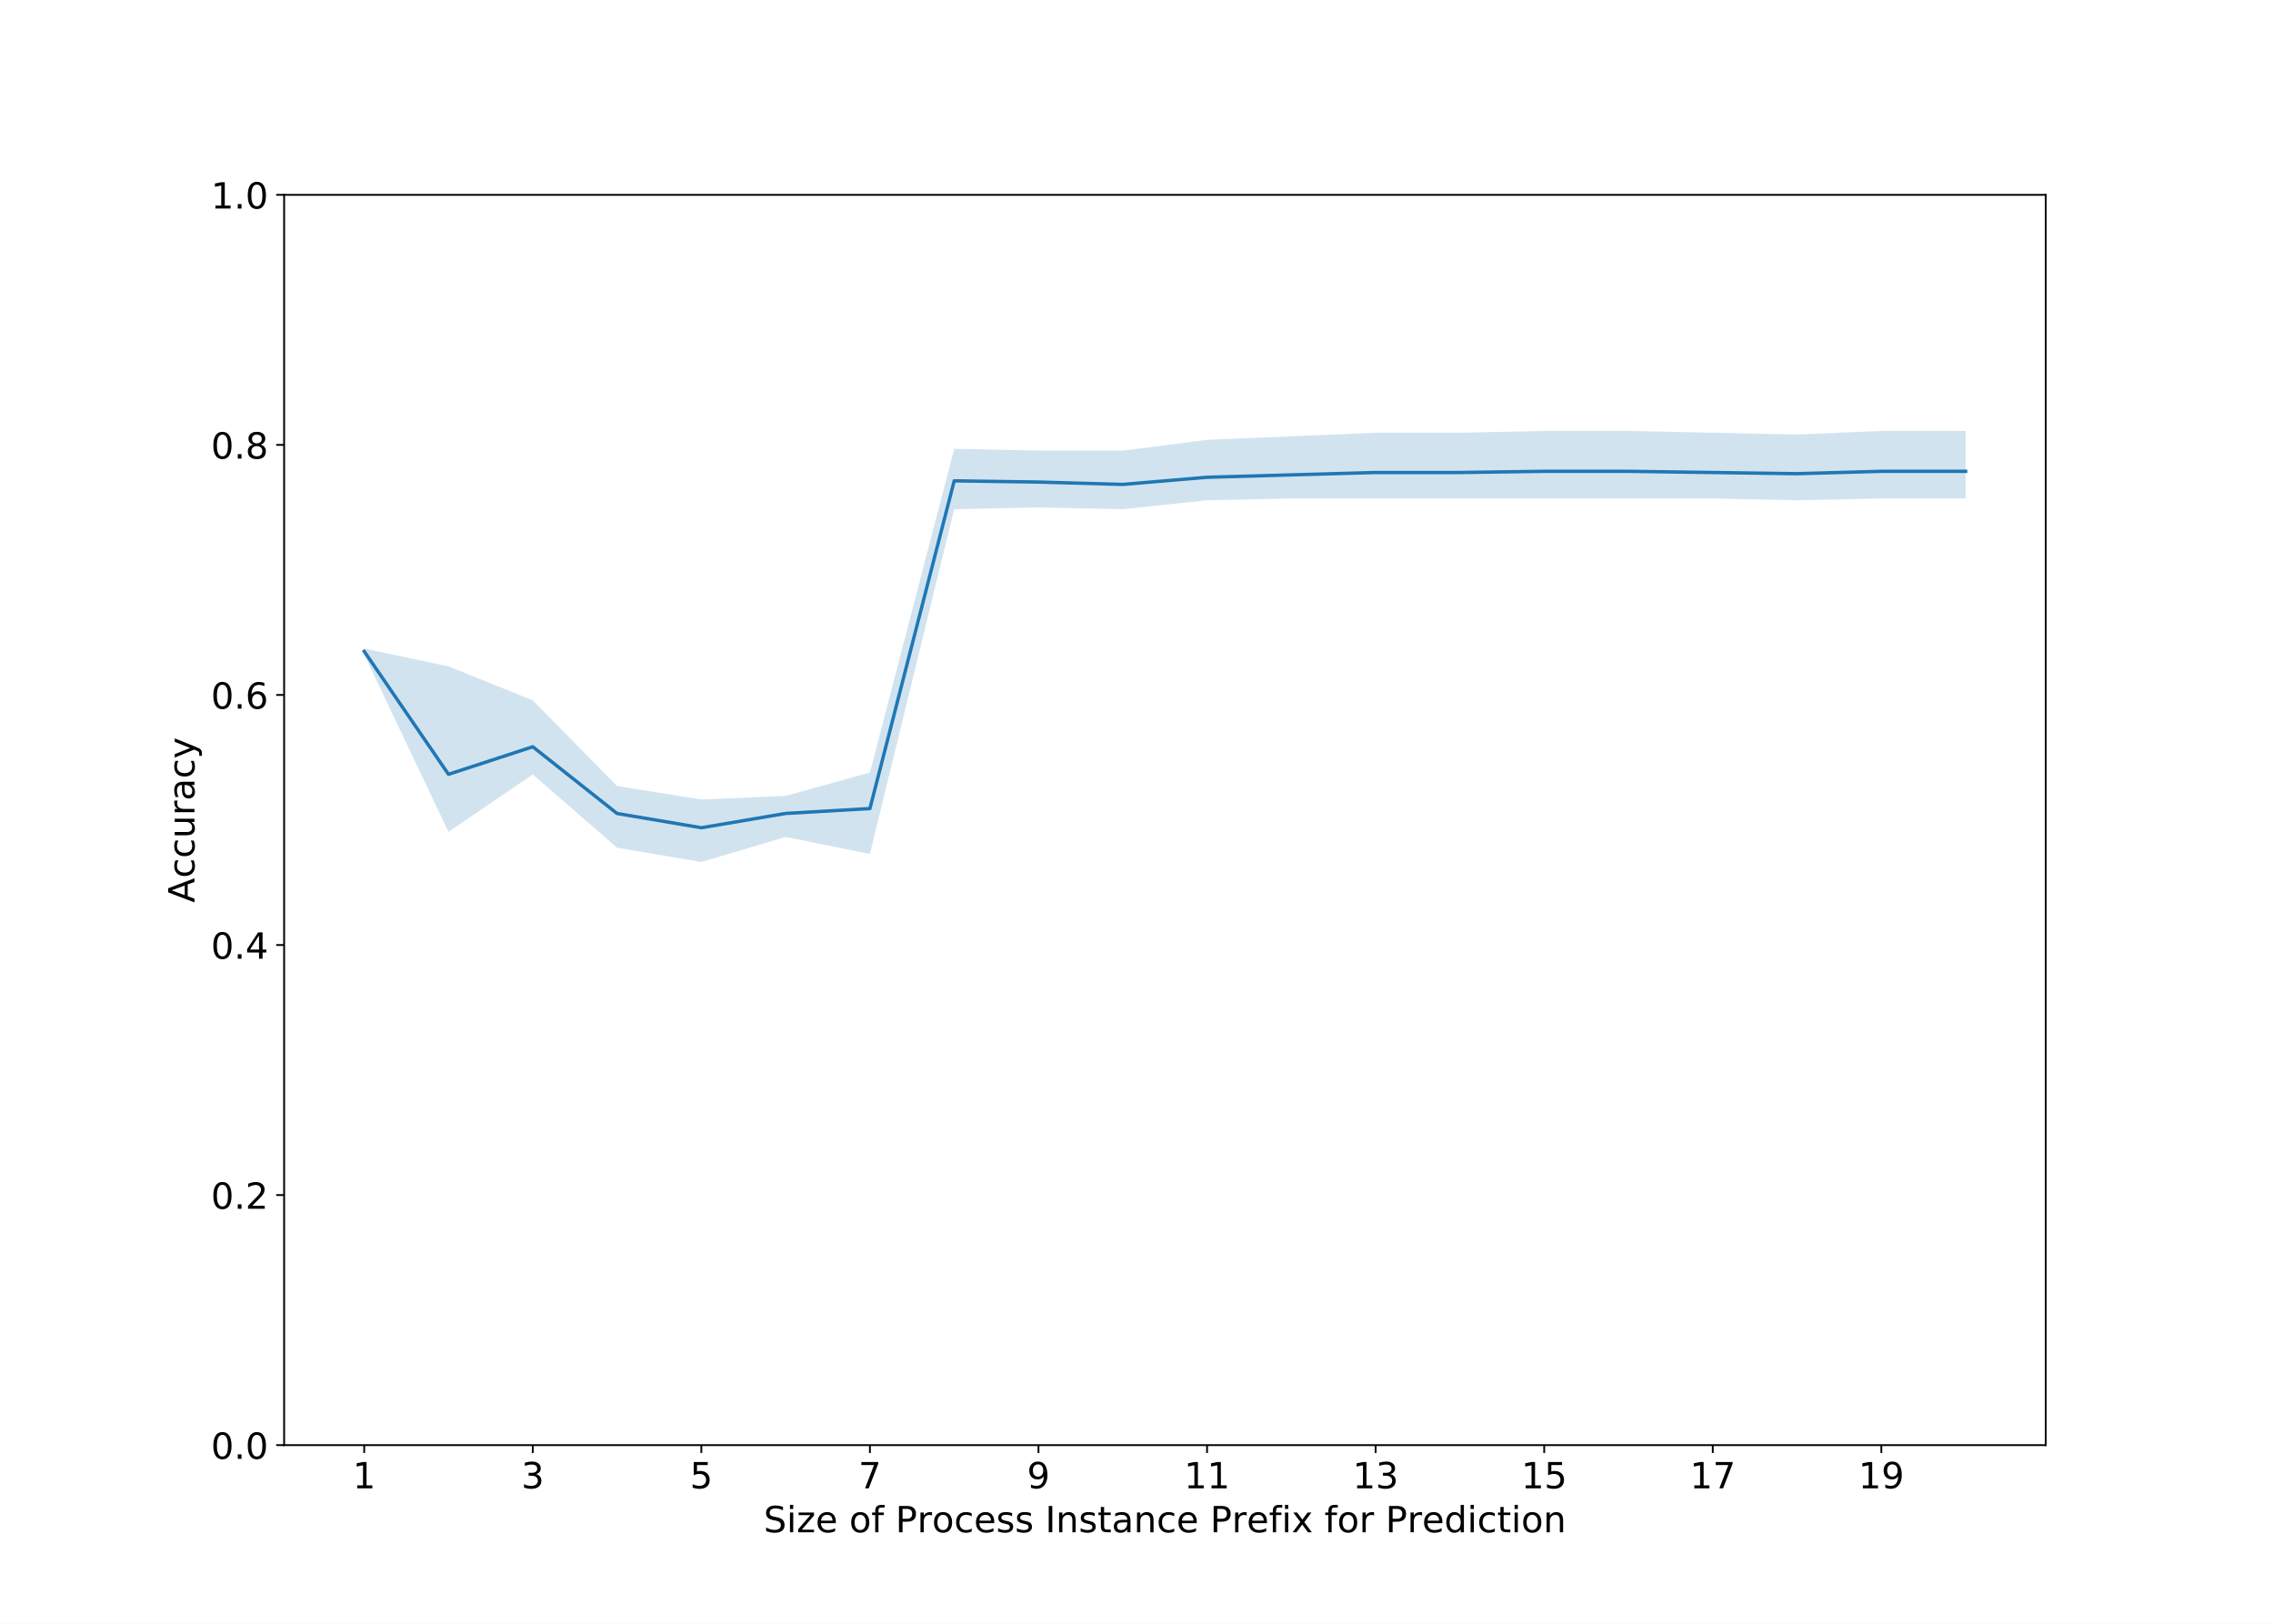
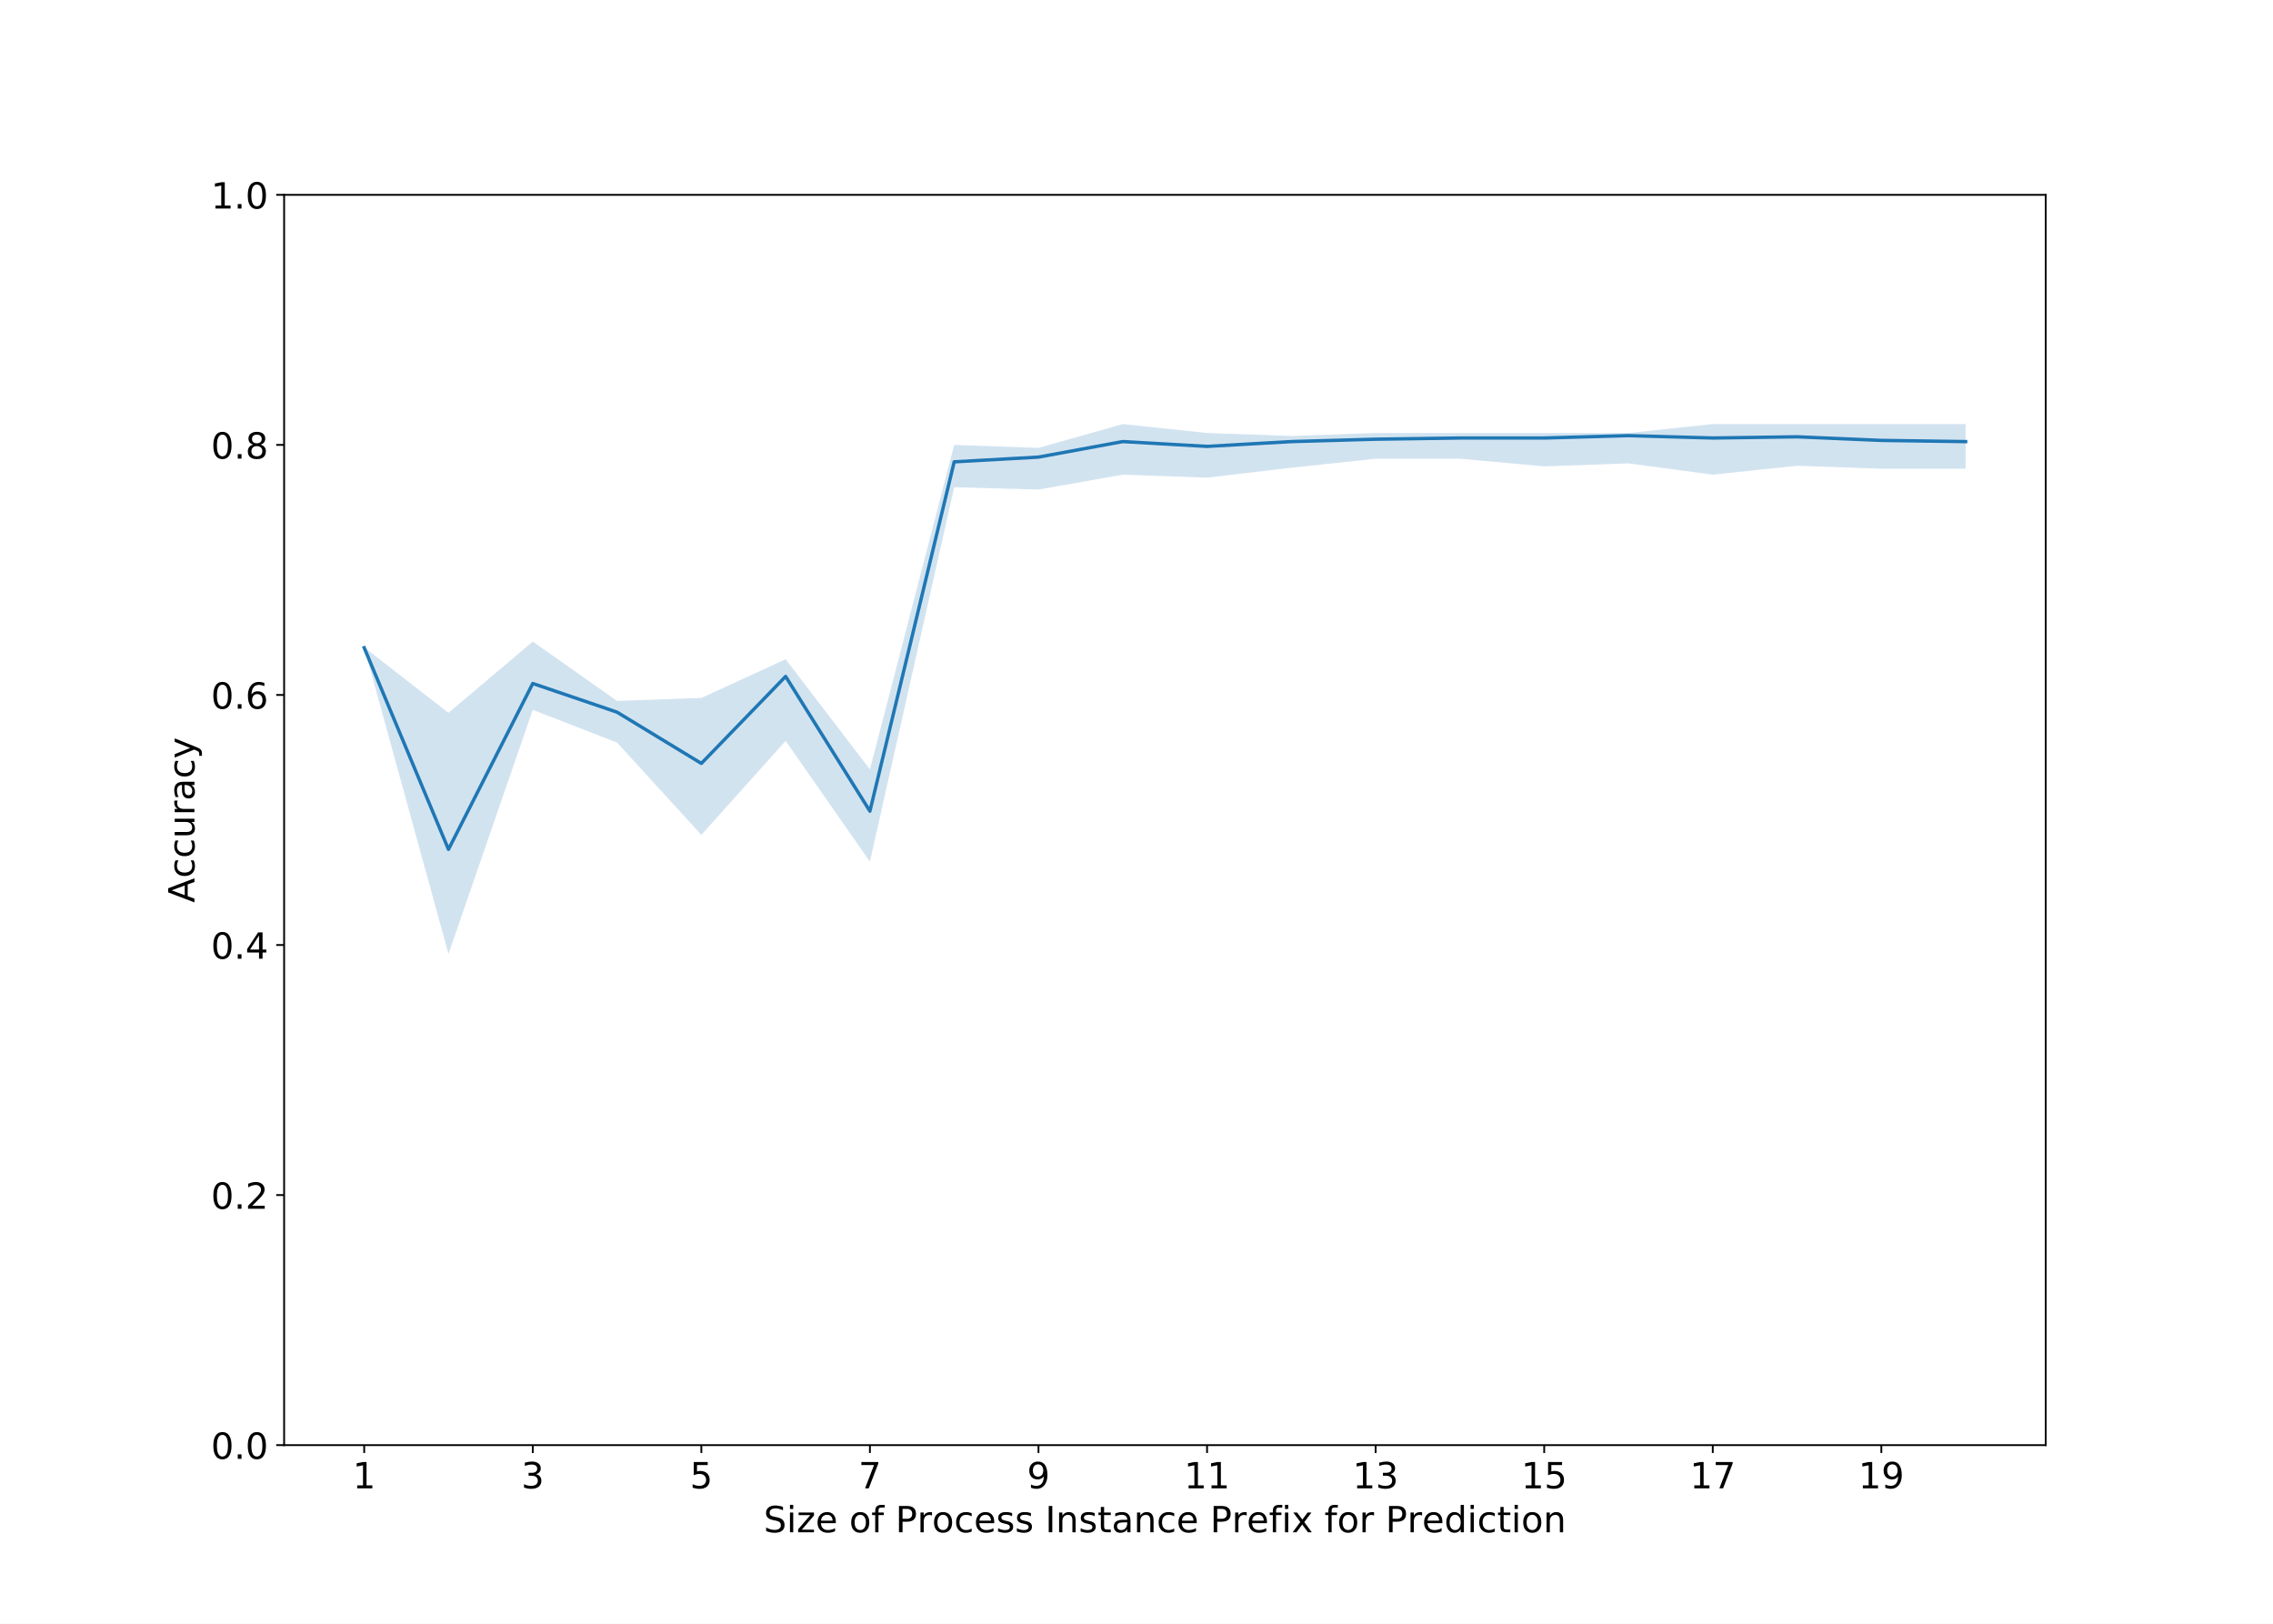
<svg xmlns="http://www.w3.org/2000/svg" xmlns:xlink="http://www.w3.org/1999/xlink" height="720pt" version="1.1" viewBox="0 0 1008 720" width="1008pt">
  <defs>
    <style type="text/css">
*{stroke-linecap:butt;stroke-linejoin:round;}
  </style>
  </defs>
  <g id="figure_1">
    <g id="patch_1">
      <path d="M 0 720  L 1008 720  L 1008 0  L 0 0  z " style="fill:#ffffff;" />
    </g>
    <g id="axes_1">
      <g id="patch_2">
        <path d="M 126 640.8  L 907.2 640.8  L 907.2 86.4  L 126 86.4  z " style="fill:#ffffff;" />
      </g>
      <g id="PolyCollection_1">
-         <path clip-path="url(#p367dd3220f)" d="M 161.509 287.568  L 161.509 290.237  L 198.887 368.856  L 236.265 343.416  L 273.643 375.907  L 311.021 382.224  L 348.399 371.127  L 385.777 378.648  L 423.155 225.792  L 460.533 225  L 497.911 225.792  L 535.289 221.832  L 572.667 221.04  L 610.045 221.04  L 647.423 221.04  L 684.801 221.04  L 722.179 221.04  L 759.557 221.04  L 796.935 221.832  L 834.313 221.04  L 871.691 221.04  L 871.691 191.085  L 871.691 191.085  L 834.313 191.085  L 796.935 192.671  L 759.557 191.879  L 722.179 191.085  L 684.801 191.085  L 647.423 191.879  L 610.045 191.879  L 572.667 193.468  L 535.289 195.054  L 497.911 199.808  L 460.533 199.806  L 423.155 199.009  L 385.777 342.547  L 348.399 352.911  L 311.021 354.504  L 273.643 348.552  L 236.265 310.536  L 198.887 295.488  L 161.509 287.568  z " style="fill:#1f77b4;fill-opacity:0.2;" />
+         <path clip-path="url(#pef101d0ccd)" d="M 161.509 287.04  L 161.509 287.04  L 198.887 423  L 236.265 314.76  L 273.643 329.28  L 311.021 370.2  L 348.399 328.531  L 385.777 382.08  L 423.155 216.052  L 460.533 217.08  L 497.911 210.48  L 535.289 211.8  L 572.667 207.396  L 610.045 203.398  L 647.423 203.398  L 684.801 206.799  L 722.179 205.467  L 759.557 210.48  L 796.935 206.52  L 834.313 207.84  L 871.691 207.84  L 871.691 188.04  L 871.691 188.04  L 834.313 188.04  L 796.935 188.04  L 759.557 188.04  L 722.179 192  L 684.801 192  L 647.423 192  L 610.045 192  L 572.667 193.32  L 535.289 192  L 497.911 188.04  L 460.533 198.6  L 423.155 197.28  L 385.777 341.16  L 348.399 292.32  L 311.021 309.48  L 273.643 310.8  L 236.265 284.489  L 198.887 316.08  L 161.509 287.04  z " style="fill:#1f77b4;fill-opacity:0.2;" />
      </g>
      <g id="matplotlib.axis_1">
        <g id="xtick_1">
          <g id="line2d_1">
            <defs>
-               <path d="M 0 0  L 0 3.5  " id="m2ee536ac62" style="stroke:#000000;stroke-width:0.8;" />
-             </defs>
-             <g>
-               <use style="stroke:#000000;stroke-width:0.8;" x="161.509" xlink:href="#m2ee536ac62" y="640.8" />
+               <path d="M 0 0  L 0 3.5  " id="meb33635a55" style="stroke:#000000;stroke-width:0.8;" />
+             </defs>
+             <g>
+               <use style="stroke:#000000;stroke-width:0.8;" x="161.509" xlink:href="#meb33635a55" y="640.8" />
            </g>
          </g>
          <g id="text_1">
            <defs>
              <path d="M 12.406 8.297  L 28.516 8.297  L 28.516 63.922  L 10.984 60.406  L 10.984 69.391  L 28.422 72.906  L 38.281 72.906  L 38.281 8.297  L 54.391 8.297  L 54.391 0  L 12.406 0  z " id="DejaVuSans-49" />
            </defs>
            <g transform="translate(156.4191 659.9575)scale(0.16 -0.16)">
              <use xlink:href="#DejaVuSans-49" />
            </g>
          </g>
        </g>
        <g id="xtick_2">
          <g id="line2d_2">
            <g>
-               <use style="stroke:#000000;stroke-width:0.8;" x="236.265" xlink:href="#m2ee536ac62" y="640.8" />
+               <use style="stroke:#000000;stroke-width:0.8;" x="236.265" xlink:href="#meb33635a55" y="640.8" />
            </g>
          </g>
          <g id="text_2">
            <defs>
              <path d="M 40.578 39.312  Q 47.656 37.797 51.625 33  Q 55.609 28.219 55.609 21.188  Q 55.609 10.406 48.188 4.484  Q 40.766 -1.422 27.094 -1.422  Q 22.516 -1.422 17.656 -0.516  Q 12.797 0.391 7.625 2.203  L 7.625 11.719  Q 11.719 9.328 16.594 8.109  Q 21.484 6.891 26.812 6.891  Q 36.078 6.891 40.938 10.547  Q 45.797 14.203 45.797 21.188  Q 45.797 27.641 41.281 31.266  Q 36.766 34.906 28.719 34.906  L 20.219 34.906  L 20.219 43.016  L 29.109 43.016  Q 36.375 43.016 40.234 45.922  Q 44.094 48.828 44.094 54.297  Q 44.094 59.906 40.109 62.906  Q 36.141 65.922 28.719 65.922  Q 24.656 65.922 20.016 65.031  Q 15.375 64.156 9.812 62.312  L 9.812 71.094  Q 15.438 72.656 20.344 73.438  Q 25.25 74.219 29.594 74.219  Q 40.828 74.219 47.359 69.109  Q 53.906 64.016 53.906 55.328  Q 53.906 49.266 50.438 45.094  Q 46.969 40.922 40.578 39.312  z " id="DejaVuSans-51" />
            </defs>
            <g transform="translate(231.1751 659.9575)scale(0.16 -0.16)">
              <use xlink:href="#DejaVuSans-51" />
            </g>
          </g>
        </g>
        <g id="xtick_3">
          <g id="line2d_3">
            <g>
-               <use style="stroke:#000000;stroke-width:0.8;" x="311.021" xlink:href="#m2ee536ac62" y="640.8" />
+               <use style="stroke:#000000;stroke-width:0.8;" x="311.021" xlink:href="#meb33635a55" y="640.8" />
            </g>
          </g>
          <g id="text_3">
            <defs>
              <path d="M 10.797 72.906  L 49.516 72.906  L 49.516 64.594  L 19.828 64.594  L 19.828 46.734  Q 21.969 47.469 24.109 47.828  Q 26.266 48.188 28.422 48.188  Q 40.625 48.188 47.75 41.5  Q 54.891 34.812 54.891 23.391  Q 54.891 11.625 47.562 5.094  Q 40.234 -1.422 26.906 -1.422  Q 22.312 -1.422 17.547 -0.641  Q 12.797 0.141 7.719 1.703  L 7.719 11.625  Q 12.109 9.234 16.797 8.062  Q 21.484 6.891 26.703 6.891  Q 35.156 6.891 40.078 11.328  Q 45.016 15.766 45.016 23.391  Q 45.016 31 40.078 35.438  Q 35.156 39.891 26.703 39.891  Q 22.75 39.891 18.812 39.016  Q 14.891 38.141 10.797 36.281  z " id="DejaVuSans-53" />
            </defs>
            <g transform="translate(305.9311 659.9575)scale(0.16 -0.16)">
              <use xlink:href="#DejaVuSans-53" />
            </g>
          </g>
        </g>
        <g id="xtick_4">
          <g id="line2d_4">
            <g>
-               <use style="stroke:#000000;stroke-width:0.8;" x="385.777" xlink:href="#m2ee536ac62" y="640.8" />
+               <use style="stroke:#000000;stroke-width:0.8;" x="385.777" xlink:href="#meb33635a55" y="640.8" />
            </g>
          </g>
          <g id="text_4">
            <defs>
              <path d="M 8.203 72.906  L 55.078 72.906  L 55.078 68.703  L 28.609 0  L 18.312 0  L 43.219 64.594  L 8.203 64.594  z " id="DejaVuSans-55" />
            </defs>
            <g transform="translate(380.687 659.9575)scale(0.16 -0.16)">
              <use xlink:href="#DejaVuSans-55" />
            </g>
          </g>
        </g>
        <g id="xtick_5">
          <g id="line2d_5">
            <g>
-               <use style="stroke:#000000;stroke-width:0.8;" x="460.533" xlink:href="#m2ee536ac62" y="640.8" />
+               <use style="stroke:#000000;stroke-width:0.8;" x="460.533" xlink:href="#meb33635a55" y="640.8" />
            </g>
          </g>
          <g id="text_5">
            <defs>
              <path d="M 10.984 1.516  L 10.984 10.5  Q 14.703 8.734 18.5 7.812  Q 22.312 6.891 25.984 6.891  Q 35.75 6.891 40.891 13.453  Q 46.047 20.016 46.781 33.406  Q 43.953 29.203 39.594 26.953  Q 35.25 24.703 29.984 24.703  Q 19.047 24.703 12.672 31.312  Q 6.297 37.938 6.297 49.422  Q 6.297 60.641 12.938 67.422  Q 19.578 74.219 30.609 74.219  Q 43.266 74.219 49.922 64.516  Q 56.594 54.828 56.594 36.375  Q 56.594 19.141 48.406 8.859  Q 40.234 -1.422 26.422 -1.422  Q 22.703 -1.422 18.891 -0.688  Q 15.094 0.047 10.984 1.516  z M 30.609 32.422  Q 37.25 32.422 41.125 36.953  Q 45.016 41.5 45.016 49.422  Q 45.016 57.281 41.125 61.844  Q 37.25 66.406 30.609 66.406  Q 23.969 66.406 20.094 61.844  Q 16.219 57.281 16.219 49.422  Q 16.219 41.5 20.094 36.953  Q 23.969 32.422 30.609 32.422  z " id="DejaVuSans-57" />
            </defs>
            <g transform="translate(455.443 659.9575)scale(0.16 -0.16)">
              <use xlink:href="#DejaVuSans-57" />
            </g>
          </g>
        </g>
        <g id="xtick_6">
          <g id="line2d_6">
            <g>
-               <use style="stroke:#000000;stroke-width:0.8;" x="535.289" xlink:href="#m2ee536ac62" y="640.8" />
+               <use style="stroke:#000000;stroke-width:0.8;" x="535.289" xlink:href="#meb33635a55" y="640.8" />
            </g>
          </g>
          <g id="text_6">
            <g transform="translate(525.109 659.9575)scale(0.16 -0.16)">
              <use xlink:href="#DejaVuSans-49" />
              <use x="63.623" xlink:href="#DejaVuSans-49" />
            </g>
          </g>
        </g>
        <g id="xtick_7">
          <g id="line2d_7">
            <g>
-               <use style="stroke:#000000;stroke-width:0.8;" x="610.045" xlink:href="#m2ee536ac62" y="640.8" />
+               <use style="stroke:#000000;stroke-width:0.8;" x="610.045" xlink:href="#meb33635a55" y="640.8" />
            </g>
          </g>
          <g id="text_7">
            <g transform="translate(599.865 659.9575)scale(0.16 -0.16)">
              <use xlink:href="#DejaVuSans-49" />
              <use x="63.623" xlink:href="#DejaVuSans-51" />
            </g>
          </g>
        </g>
        <g id="xtick_8">
          <g id="line2d_8">
            <g>
-               <use style="stroke:#000000;stroke-width:0.8;" x="684.801" xlink:href="#m2ee536ac62" y="640.8" />
+               <use style="stroke:#000000;stroke-width:0.8;" x="684.801" xlink:href="#meb33635a55" y="640.8" />
            </g>
          </g>
          <g id="text_8">
            <g transform="translate(674.621 659.9575)scale(0.16 -0.16)">
              <use xlink:href="#DejaVuSans-49" />
              <use x="63.623" xlink:href="#DejaVuSans-53" />
            </g>
          </g>
        </g>
        <g id="xtick_9">
          <g id="line2d_9">
            <g>
-               <use style="stroke:#000000;stroke-width:0.8;" x="759.557" xlink:href="#m2ee536ac62" y="640.8" />
+               <use style="stroke:#000000;stroke-width:0.8;" x="759.557" xlink:href="#meb33635a55" y="640.8" />
            </g>
          </g>
          <g id="text_9">
            <g transform="translate(749.3769 659.9575)scale(0.16 -0.16)">
              <use xlink:href="#DejaVuSans-49" />
              <use x="63.623" xlink:href="#DejaVuSans-55" />
            </g>
          </g>
        </g>
        <g id="xtick_10">
          <g id="line2d_10">
            <g>
-               <use style="stroke:#000000;stroke-width:0.8;" x="834.313" xlink:href="#m2ee536ac62" y="640.8" />
+               <use style="stroke:#000000;stroke-width:0.8;" x="834.313" xlink:href="#meb33635a55" y="640.8" />
            </g>
          </g>
          <g id="text_10">
            <g transform="translate(824.1329 659.9575)scale(0.16 -0.16)">
              <use xlink:href="#DejaVuSans-49" />
              <use x="63.623" xlink:href="#DejaVuSans-57" />
            </g>
          </g>
        </g>
        <g id="text_11">
          <defs>
            <path d="M 53.516 70.516  L 53.516 60.891  Q 47.906 63.578 42.922 64.891  Q 37.938 66.219 33.297 66.219  Q 25.25 66.219 20.875 63.094  Q 16.5 59.969 16.5 54.203  Q 16.5 49.359 19.406 46.891  Q 22.312 44.438 30.422 42.922  L 36.375 41.703  Q 47.406 39.594 52.656 34.297  Q 57.906 29 57.906 20.125  Q 57.906 9.516 50.797 4.047  Q 43.703 -1.422 29.984 -1.422  Q 24.812 -1.422 18.969 -0.25  Q 13.141 0.922 6.891 3.219  L 6.891 13.375  Q 12.891 10.016 18.656 8.297  Q 24.422 6.594 29.984 6.594  Q 38.422 6.594 43.016 9.906  Q 47.609 13.234 47.609 19.391  Q 47.609 24.75 44.312 27.781  Q 41.016 30.812 33.5 32.328  L 27.484 33.5  Q 16.453 35.688 11.516 40.375  Q 6.594 45.062 6.594 53.422  Q 6.594 63.094 13.406 68.656  Q 20.219 74.219 32.172 74.219  Q 37.312 74.219 42.625 73.281  Q 47.953 72.359 53.516 70.516  z " id="DejaVuSans-83" />
            <path d="M 9.422 54.688  L 18.406 54.688  L 18.406 0  L 9.422 0  z M 9.422 75.984  L 18.406 75.984  L 18.406 64.594  L 9.422 64.594  z " id="DejaVuSans-105" />
            <path d="M 5.516 54.688  L 48.188 54.688  L 48.188 46.484  L 14.406 7.172  L 48.188 7.172  L 48.188 0  L 4.297 0  L 4.297 8.203  L 38.094 47.516  L 5.516 47.516  z " id="DejaVuSans-122" />
            <path d="M 56.203 29.594  L 56.203 25.203  L 14.891 25.203  Q 15.484 15.922 20.484 11.062  Q 25.484 6.203 34.422 6.203  Q 39.594 6.203 44.453 7.469  Q 49.312 8.734 54.109 11.281  L 54.109 2.781  Q 49.266 0.734 44.188 -0.344  Q 39.109 -1.422 33.891 -1.422  Q 20.797 -1.422 13.156 6.188  Q 5.516 13.812 5.516 26.812  Q 5.516 40.234 12.766 48.109  Q 20.016 56 32.328 56  Q 43.359 56 49.781 48.891  Q 56.203 41.797 56.203 29.594  z M 47.219 32.234  Q 47.125 39.594 43.094 43.984  Q 39.062 48.391 32.422 48.391  Q 24.906 48.391 20.391 44.141  Q 15.875 39.891 15.188 32.172  z " id="DejaVuSans-101" />
            <path id="DejaVuSans-32" />
            <path d="M 30.609 48.391  Q 23.391 48.391 19.188 42.75  Q 14.984 37.109 14.984 27.297  Q 14.984 17.484 19.156 11.844  Q 23.344 6.203 30.609 6.203  Q 37.797 6.203 41.984 11.859  Q 46.188 17.531 46.188 27.297  Q 46.188 37.016 41.984 42.703  Q 37.797 48.391 30.609 48.391  z M 30.609 56  Q 42.328 56 49.016 48.375  Q 55.719 40.766 55.719 27.297  Q 55.719 13.875 49.016 6.219  Q 42.328 -1.422 30.609 -1.422  Q 18.844 -1.422 12.172 6.219  Q 5.516 13.875 5.516 27.297  Q 5.516 40.766 12.172 48.375  Q 18.844 56 30.609 56  z " id="DejaVuSans-111" />
            <path d="M 37.109 75.984  L 37.109 68.5  L 28.516 68.5  Q 23.688 68.5 21.797 66.547  Q 19.922 64.594 19.922 59.516  L 19.922 54.688  L 34.719 54.688  L 34.719 47.703  L 19.922 47.703  L 19.922 0  L 10.891 0  L 10.891 47.703  L 2.297 47.703  L 2.297 54.688  L 10.891 54.688  L 10.891 58.5  Q 10.891 67.625 15.141 71.797  Q 19.391 75.984 28.609 75.984  z " id="DejaVuSans-102" />
            <path d="M 19.672 64.797  L 19.672 37.406  L 32.078 37.406  Q 38.969 37.406 42.719 40.969  Q 46.484 44.531 46.484 51.125  Q 46.484 57.672 42.719 61.234  Q 38.969 64.797 32.078 64.797  z M 9.812 72.906  L 32.078 72.906  Q 44.344 72.906 50.609 67.359  Q 56.891 61.812 56.891 51.125  Q 56.891 40.328 50.609 34.812  Q 44.344 29.297 32.078 29.297  L 19.672 29.297  L 19.672 0  L 9.812 0  z " id="DejaVuSans-80" />
            <path d="M 41.109 46.297  Q 39.594 47.172 37.812 47.578  Q 36.031 48 33.891 48  Q 26.266 48 22.188 43.047  Q 18.109 38.094 18.109 28.812  L 18.109 0  L 9.078 0  L 9.078 54.688  L 18.109 54.688  L 18.109 46.188  Q 20.953 51.172 25.484 53.578  Q 30.031 56 36.531 56  Q 37.453 56 38.578 55.875  Q 39.703 55.766 41.062 55.516  z " id="DejaVuSans-114" />
            <path d="M 48.781 52.594  L 48.781 44.188  Q 44.969 46.297 41.141 47.344  Q 37.312 48.391 33.406 48.391  Q 24.656 48.391 19.812 42.844  Q 14.984 37.312 14.984 27.297  Q 14.984 17.281 19.812 11.734  Q 24.656 6.203 33.406 6.203  Q 37.312 6.203 41.141 7.25  Q 44.969 8.297 48.781 10.406  L 48.781 2.094  Q 45.016 0.344 40.984 -0.531  Q 36.969 -1.422 32.422 -1.422  Q 20.062 -1.422 12.781 6.344  Q 5.516 14.109 5.516 27.297  Q 5.516 40.672 12.859 48.328  Q 20.219 56 33.016 56  Q 37.156 56 41.109 55.141  Q 45.062 54.297 48.781 52.594  z " id="DejaVuSans-99" />
            <path d="M 44.281 53.078  L 44.281 44.578  Q 40.484 46.531 36.375 47.5  Q 32.281 48.484 27.875 48.484  Q 21.188 48.484 17.844 46.438  Q 14.5 44.391 14.5 40.281  Q 14.5 37.156 16.891 35.375  Q 19.281 33.594 26.516 31.984  L 29.594 31.297  Q 39.156 29.25 43.188 25.516  Q 47.219 21.781 47.219 15.094  Q 47.219 7.469 41.188 3.016  Q 35.156 -1.422 24.609 -1.422  Q 20.219 -1.422 15.453 -0.562  Q 10.688 0.297 5.422 2  L 5.422 11.281  Q 10.406 8.688 15.234 7.391  Q 20.062 6.109 24.812 6.109  Q 31.156 6.109 34.562 8.281  Q 37.984 10.453 37.984 14.406  Q 37.984 18.062 35.516 20.016  Q 33.062 21.969 24.703 23.781  L 21.578 24.516  Q 13.234 26.266 9.516 29.906  Q 5.812 33.547 5.812 39.891  Q 5.812 47.609 11.281 51.797  Q 16.75 56 26.812 56  Q 31.781 56 36.172 55.266  Q 40.578 54.547 44.281 53.078  z " id="DejaVuSans-115" />
            <path d="M 9.812 72.906  L 19.672 72.906  L 19.672 0  L 9.812 0  z " id="DejaVuSans-73" />
            <path d="M 54.891 33.016  L 54.891 0  L 45.906 0  L 45.906 32.719  Q 45.906 40.484 42.875 44.328  Q 39.844 48.188 33.797 48.188  Q 26.516 48.188 22.312 43.547  Q 18.109 38.922 18.109 30.906  L 18.109 0  L 9.078 0  L 9.078 54.688  L 18.109 54.688  L 18.109 46.188  Q 21.344 51.125 25.703 53.562  Q 30.078 56 35.797 56  Q 45.219 56 50.047 50.172  Q 54.891 44.344 54.891 33.016  z " id="DejaVuSans-110" />
            <path d="M 18.312 70.219  L 18.312 54.688  L 36.812 54.688  L 36.812 47.703  L 18.312 47.703  L 18.312 18.016  Q 18.312 11.328 20.141 9.422  Q 21.969 7.516 27.594 7.516  L 36.812 7.516  L 36.812 0  L 27.594 0  Q 17.188 0 13.234 3.875  Q 9.281 7.766 9.281 18.016  L 9.281 47.703  L 2.688 47.703  L 2.688 54.688  L 9.281 54.688  L 9.281 70.219  z " id="DejaVuSans-116" />
            <path d="M 34.281 27.484  Q 23.391 27.484 19.188 25  Q 14.984 22.516 14.984 16.5  Q 14.984 11.719 18.141 8.906  Q 21.297 6.109 26.703 6.109  Q 34.188 6.109 38.703 11.406  Q 43.219 16.703 43.219 25.484  L 43.219 27.484  z M 52.203 31.203  L 52.203 0  L 43.219 0  L 43.219 8.297  Q 40.141 3.328 35.547 0.953  Q 30.953 -1.422 24.312 -1.422  Q 15.922 -1.422 10.953 3.297  Q 6 8.016 6 15.922  Q 6 25.141 12.172 29.828  Q 18.359 34.516 30.609 34.516  L 43.219 34.516  L 43.219 35.406  Q 43.219 41.609 39.141 45  Q 35.062 48.391 27.688 48.391  Q 23 48.391 18.547 47.266  Q 14.109 46.141 10.016 43.891  L 10.016 52.203  Q 14.938 54.109 19.578 55.047  Q 24.219 56 28.609 56  Q 40.484 56 46.344 49.844  Q 52.203 43.703 52.203 31.203  z " id="DejaVuSans-97" />
            <path d="M 54.891 54.688  L 35.109 28.078  L 55.906 0  L 45.312 0  L 29.391 21.484  L 13.484 0  L 2.875 0  L 24.125 28.609  L 4.688 54.688  L 15.281 54.688  L 29.781 35.203  L 44.281 54.688  z " id="DejaVuSans-120" />
            <path d="M 45.406 46.391  L 45.406 75.984  L 54.391 75.984  L 54.391 0  L 45.406 0  L 45.406 8.203  Q 42.578 3.328 38.25 0.953  Q 33.938 -1.422 27.875 -1.422  Q 17.969 -1.422 11.734 6.484  Q 5.516 14.406 5.516 27.297  Q 5.516 40.188 11.734 48.094  Q 17.969 56 27.875 56  Q 33.938 56 38.25 53.625  Q 42.578 51.266 45.406 46.391  z M 14.797 27.297  Q 14.797 17.391 18.875 11.75  Q 22.953 6.109 30.078 6.109  Q 37.203 6.109 41.297 11.75  Q 45.406 17.391 45.406 27.297  Q 45.406 37.203 41.297 42.844  Q 37.203 48.484 30.078 48.484  Q 22.953 48.484 18.875 42.844  Q 14.797 37.203 14.797 27.297  z " id="DejaVuSans-100" />
          </defs>
          <g transform="translate(338.6637 679.4425)scale(0.16 -0.16)">
            <use xlink:href="#DejaVuSans-83" />
            <use x="63.477" xlink:href="#DejaVuSans-105" />
            <use x="91.26" xlink:href="#DejaVuSans-122" />
            <use x="143.75" xlink:href="#DejaVuSans-101" />
            <use x="205.273" xlink:href="#DejaVuSans-32" />
            <use x="237.061" xlink:href="#DejaVuSans-111" />
            <use x="298.242" xlink:href="#DejaVuSans-102" />
            <use x="333.447" xlink:href="#DejaVuSans-32" />
            <use x="365.234" xlink:href="#DejaVuSans-80" />
            <use x="425.521" xlink:href="#DejaVuSans-114" />
            <use x="466.604" xlink:href="#DejaVuSans-111" />
            <use x="527.785" xlink:href="#DejaVuSans-99" />
            <use x="582.766" xlink:href="#DejaVuSans-101" />
            <use x="644.289" xlink:href="#DejaVuSans-115" />
            <use x="696.389" xlink:href="#DejaVuSans-115" />
            <use x="748.488" xlink:href="#DejaVuSans-32" />
            <use x="780.275" xlink:href="#DejaVuSans-73" />
            <use x="809.768" xlink:href="#DejaVuSans-110" />
            <use x="873.146" xlink:href="#DejaVuSans-115" />
            <use x="925.246" xlink:href="#DejaVuSans-116" />
            <use x="964.455" xlink:href="#DejaVuSans-97" />
            <use x="1025.734" xlink:href="#DejaVuSans-110" />
            <use x="1089.113" xlink:href="#DejaVuSans-99" />
            <use x="1144.094" xlink:href="#DejaVuSans-101" />
            <use x="1205.617" xlink:href="#DejaVuSans-32" />
            <use x="1237.404" xlink:href="#DejaVuSans-80" />
            <use x="1297.691" xlink:href="#DejaVuSans-114" />
            <use x="1338.773" xlink:href="#DejaVuSans-101" />
            <use x="1400.297" xlink:href="#DejaVuSans-102" />
            <use x="1435.502" xlink:href="#DejaVuSans-105" />
            <use x="1463.285" xlink:href="#DejaVuSans-120" />
            <use x="1522.465" xlink:href="#DejaVuSans-32" />
            <use x="1554.252" xlink:href="#DejaVuSans-102" />
            <use x="1589.457" xlink:href="#DejaVuSans-111" />
            <use x="1650.639" xlink:href="#DejaVuSans-114" />
            <use x="1691.752" xlink:href="#DejaVuSans-32" />
            <use x="1723.539" xlink:href="#DejaVuSans-80" />
            <use x="1783.826" xlink:href="#DejaVuSans-114" />
            <use x="1824.908" xlink:href="#DejaVuSans-101" />
            <use x="1886.432" xlink:href="#DejaVuSans-100" />
            <use x="1949.908" xlink:href="#DejaVuSans-105" />
            <use x="1977.691" xlink:href="#DejaVuSans-99" />
            <use x="2032.672" xlink:href="#DejaVuSans-116" />
            <use x="2071.881" xlink:href="#DejaVuSans-105" />
            <use x="2099.664" xlink:href="#DejaVuSans-111" />
            <use x="2160.846" xlink:href="#DejaVuSans-110" />
          </g>
        </g>
      </g>
      <g id="matplotlib.axis_2">
        <g id="ytick_1">
          <g id="line2d_11">
            <defs>
-               <path d="M 0 0  L -3.5 0  " id="m3055f6d1fa" style="stroke:#000000;stroke-width:0.8;" />
-             </defs>
-             <g>
-               <use style="stroke:#000000;stroke-width:0.8;" x="126" xlink:href="#m3055f6d1fa" y="640.8" />
+               <path d="M 0 0  L -3.5 0  " id="me1d7486d5d" style="stroke:#000000;stroke-width:0.8;" />
+             </defs>
+             <g>
+               <use style="stroke:#000000;stroke-width:0.8;" x="126" xlink:href="#me1d7486d5d" y="640.8" />
            </g>
          </g>
          <g id="text_12">
            <defs>
              <path d="M 31.781 66.406  Q 24.172 66.406 20.328 58.906  Q 16.5 51.422 16.5 36.375  Q 16.5 21.391 20.328 13.891  Q 24.172 6.391 31.781 6.391  Q 39.453 6.391 43.281 13.891  Q 47.125 21.391 47.125 36.375  Q 47.125 51.422 43.281 58.906  Q 39.453 66.406 31.781 66.406  z M 31.781 74.219  Q 44.047 74.219 50.516 64.516  Q 56.984 54.828 56.984 36.375  Q 56.984 17.969 50.516 8.266  Q 44.047 -1.422 31.781 -1.422  Q 19.531 -1.422 13.062 8.266  Q 6.594 17.969 6.594 36.375  Q 6.594 54.828 13.062 64.516  Q 19.531 74.219 31.781 74.219  z " id="DejaVuSans-48" />
              <path d="M 10.688 12.406  L 21 12.406  L 21 0  L 10.688 0  z " id="DejaVuSans-46" />
            </defs>
            <g transform="translate(93.555 646.8787)scale(0.16 -0.16)">
              <use xlink:href="#DejaVuSans-48" />
              <use x="63.623" xlink:href="#DejaVuSans-46" />
              <use x="95.41" xlink:href="#DejaVuSans-48" />
            </g>
          </g>
        </g>
        <g id="ytick_2">
          <g id="line2d_12">
            <g>
-               <use style="stroke:#000000;stroke-width:0.8;" x="126" xlink:href="#m3055f6d1fa" y="529.92" />
+               <use style="stroke:#000000;stroke-width:0.8;" x="126" xlink:href="#me1d7486d5d" y="529.92" />
            </g>
          </g>
          <g id="text_13">
            <defs>
              <path d="M 19.188 8.297  L 53.609 8.297  L 53.609 0  L 7.328 0  L 7.328 8.297  Q 12.938 14.109 22.625 23.891  Q 32.328 33.688 34.812 36.531  Q 39.547 41.844 41.422 45.531  Q 43.312 49.219 43.312 52.781  Q 43.312 58.594 39.234 62.25  Q 35.156 65.922 28.609 65.922  Q 23.969 65.922 18.812 64.312  Q 13.672 62.703 7.812 59.422  L 7.812 69.391  Q 13.766 71.781 18.938 73  Q 24.125 74.219 28.422 74.219  Q 39.75 74.219 46.484 68.547  Q 53.219 62.891 53.219 53.422  Q 53.219 48.922 51.531 44.891  Q 49.859 40.875 45.406 35.406  Q 44.188 33.984 37.641 27.219  Q 31.109 20.453 19.188 8.297  z " id="DejaVuSans-50" />
            </defs>
            <g transform="translate(93.555 535.9987)scale(0.16 -0.16)">
              <use xlink:href="#DejaVuSans-48" />
              <use x="63.623" xlink:href="#DejaVuSans-46" />
              <use x="95.41" xlink:href="#DejaVuSans-50" />
            </g>
          </g>
        </g>
        <g id="ytick_3">
          <g id="line2d_13">
            <g>
-               <use style="stroke:#000000;stroke-width:0.8;" x="126" xlink:href="#m3055f6d1fa" y="419.04" />
+               <use style="stroke:#000000;stroke-width:0.8;" x="126" xlink:href="#me1d7486d5d" y="419.04" />
            </g>
          </g>
          <g id="text_14">
            <defs>
              <path d="M 37.797 64.312  L 12.891 25.391  L 37.797 25.391  z M 35.203 72.906  L 47.609 72.906  L 47.609 25.391  L 58.016 25.391  L 58.016 17.188  L 47.609 17.188  L 47.609 0  L 37.797 0  L 37.797 17.188  L 4.891 17.188  L 4.891 26.703  z " id="DejaVuSans-52" />
            </defs>
            <g transform="translate(93.555 425.1187)scale(0.16 -0.16)">
              <use xlink:href="#DejaVuSans-48" />
              <use x="63.623" xlink:href="#DejaVuSans-46" />
              <use x="95.41" xlink:href="#DejaVuSans-52" />
            </g>
          </g>
        </g>
        <g id="ytick_4">
          <g id="line2d_14">
            <g>
-               <use style="stroke:#000000;stroke-width:0.8;" x="126" xlink:href="#m3055f6d1fa" y="308.16" />
+               <use style="stroke:#000000;stroke-width:0.8;" x="126" xlink:href="#me1d7486d5d" y="308.16" />
            </g>
          </g>
          <g id="text_15">
            <defs>
              <path d="M 33.016 40.375  Q 26.375 40.375 22.484 35.828  Q 18.609 31.297 18.609 23.391  Q 18.609 15.531 22.484 10.953  Q 26.375 6.391 33.016 6.391  Q 39.656 6.391 43.531 10.953  Q 47.406 15.531 47.406 23.391  Q 47.406 31.297 43.531 35.828  Q 39.656 40.375 33.016 40.375  z M 52.594 71.297  L 52.594 62.312  Q 48.875 64.062 45.094 64.984  Q 41.312 65.922 37.594 65.922  Q 27.828 65.922 22.672 59.328  Q 17.531 52.734 16.797 39.406  Q 19.672 43.656 24.016 45.922  Q 28.375 48.188 33.594 48.188  Q 44.578 48.188 50.953 41.516  Q 57.328 34.859 57.328 23.391  Q 57.328 12.156 50.688 5.359  Q 44.047 -1.422 33.016 -1.422  Q 20.359 -1.422 13.672 8.266  Q 6.984 17.969 6.984 36.375  Q 6.984 53.656 15.188 63.938  Q 23.391 74.219 37.203 74.219  Q 40.922 74.219 44.703 73.484  Q 48.484 72.75 52.594 71.297  z " id="DejaVuSans-54" />
            </defs>
            <g transform="translate(93.555 314.2387)scale(0.16 -0.16)">
              <use xlink:href="#DejaVuSans-48" />
              <use x="63.623" xlink:href="#DejaVuSans-46" />
              <use x="95.41" xlink:href="#DejaVuSans-54" />
            </g>
          </g>
        </g>
        <g id="ytick_5">
          <g id="line2d_15">
            <g>
-               <use style="stroke:#000000;stroke-width:0.8;" x="126" xlink:href="#m3055f6d1fa" y="197.28" />
+               <use style="stroke:#000000;stroke-width:0.8;" x="126" xlink:href="#me1d7486d5d" y="197.28" />
            </g>
          </g>
          <g id="text_16">
            <defs>
              <path d="M 31.781 34.625  Q 24.75 34.625 20.719 30.859  Q 16.703 27.094 16.703 20.516  Q 16.703 13.922 20.719 10.156  Q 24.75 6.391 31.781 6.391  Q 38.812 6.391 42.859 10.172  Q 46.922 13.969 46.922 20.516  Q 46.922 27.094 42.891 30.859  Q 38.875 34.625 31.781 34.625  z M 21.922 38.812  Q 15.578 40.375 12.031 44.719  Q 8.5 49.078 8.5 55.328  Q 8.5 64.062 14.719 69.141  Q 20.953 74.219 31.781 74.219  Q 42.672 74.219 48.875 69.141  Q 55.078 64.062 55.078 55.328  Q 55.078 49.078 51.531 44.719  Q 48 40.375 41.703 38.812  Q 48.828 37.156 52.797 32.312  Q 56.781 27.484 56.781 20.516  Q 56.781 9.906 50.312 4.234  Q 43.844 -1.422 31.781 -1.422  Q 19.734 -1.422 13.25 4.234  Q 6.781 9.906 6.781 20.516  Q 6.781 27.484 10.781 32.312  Q 14.797 37.156 21.922 38.812  z M 18.312 54.391  Q 18.312 48.734 21.844 45.562  Q 25.391 42.391 31.781 42.391  Q 38.141 42.391 41.719 45.562  Q 45.312 48.734 45.312 54.391  Q 45.312 60.062 41.719 63.234  Q 38.141 66.406 31.781 66.406  Q 25.391 66.406 21.844 63.234  Q 18.312 60.062 18.312 54.391  z " id="DejaVuSans-56" />
            </defs>
            <g transform="translate(93.555 203.3587)scale(0.16 -0.16)">
              <use xlink:href="#DejaVuSans-48" />
              <use x="63.623" xlink:href="#DejaVuSans-46" />
              <use x="95.41" xlink:href="#DejaVuSans-56" />
            </g>
          </g>
        </g>
        <g id="ytick_6">
          <g id="line2d_16">
            <g>
-               <use style="stroke:#000000;stroke-width:0.8;" x="126" xlink:href="#m3055f6d1fa" y="86.4" />
+               <use style="stroke:#000000;stroke-width:0.8;" x="126" xlink:href="#me1d7486d5d" y="86.4" />
            </g>
          </g>
          <g id="text_17">
            <g transform="translate(93.555 92.47875)scale(0.16 -0.16)">
              <use xlink:href="#DejaVuSans-49" />
              <use x="63.623" xlink:href="#DejaVuSans-46" />
              <use x="95.41" xlink:href="#DejaVuSans-48" />
            </g>
          </g>
        </g>
        <g id="text_18">
          <defs>
            <path d="M 34.188 63.188  L 20.797 26.906  L 47.609 26.906  z M 28.609 72.906  L 39.797 72.906  L 67.578 0  L 57.328 0  L 50.688 18.703  L 17.828 18.703  L 11.188 0  L 0.781 0  z " id="DejaVuSans-65" />
            <path d="M 8.5 21.578  L 8.5 54.688  L 17.484 54.688  L 17.484 21.922  Q 17.484 14.156 20.5 10.266  Q 23.531 6.391 29.594 6.391  Q 36.859 6.391 41.078 11.031  Q 45.312 15.672 45.312 23.688  L 45.312 54.688  L 54.297 54.688  L 54.297 0  L 45.312 0  L 45.312 8.406  Q 42.047 3.422 37.719 1  Q 33.406 -1.422 27.688 -1.422  Q 18.266 -1.422 13.375 4.438  Q 8.5 10.297 8.5 21.578  z M 31.109 56  z " id="DejaVuSans-117" />
            <path d="M 32.172 -5.078  Q 28.375 -14.844 24.75 -17.812  Q 21.141 -20.797 15.094 -20.797  L 7.906 -20.797  L 7.906 -13.281  L 13.188 -13.281  Q 16.891 -13.281 18.938 -11.516  Q 21 -9.766 23.484 -3.219  L 25.094 0.875  L 2.984 54.688  L 12.5 54.688  L 29.594 11.922  L 46.688 54.688  L 56.203 54.688  z " id="DejaVuSans-121" />
          </defs>
          <g transform="translate(86.2275 400.2638)rotate(-90)scale(0.16 -0.16)">
            <use xlink:href="#DejaVuSans-65" />
            <use x="68.393" xlink:href="#DejaVuSans-99" />
            <use x="123.373" xlink:href="#DejaVuSans-99" />
            <use x="178.354" xlink:href="#DejaVuSans-117" />
            <use x="241.732" xlink:href="#DejaVuSans-114" />
            <use x="282.846" xlink:href="#DejaVuSans-97" />
            <use x="344.125" xlink:href="#DejaVuSans-99" />
            <use x="399.105" xlink:href="#DejaVuSans-121" />
          </g>
        </g>
      </g>
      <g id="line2d_17">
-         <path clip-path="url(#p367dd3220f)" d="M 161.509 288.819  L 198.887 343.344  L 236.265 331.136  L 273.643 360.716  L 311.021 367.04  L 348.399 360.698  L 385.777 358.541  L 423.155 213.217  L 460.533 213.748  L 497.911 214.805  L 535.289 211.636  L 572.667 210.578  L 610.045 209.519  L 647.423 209.519  L 684.801 208.99  L 722.179 208.99  L 759.557 209.519  L 796.935 210.047  L 834.313 208.99  L 871.691 208.99  " style="fill:none;stroke:#1f77b4;stroke-linecap:square;stroke-width:1.5;" />
+         <path clip-path="url(#pef101d0ccd)" d="M 161.509 287.228  L 198.887 376.632  L 236.265 303.068  L 273.643 315.796  L 311.021 338.515  L 348.399 299.94  L 385.777 359.681  L 423.155 204.789  L 460.533 202.687  L 497.911 195.803  L 535.289 197.945  L 572.667 195.813  L 610.045 194.752  L 647.423 194.224  L 684.801 194.224  L 722.179 193.163  L 759.557 194.219  L 796.935 193.691  L 834.313 195.285  L 871.691 195.818  " style="fill:none;stroke:#1f77b4;stroke-linecap:square;stroke-width:1.5;" />
      </g>
      <g id="patch_3">
        <path d="M 126 640.8  L 126 86.4  " style="fill:none;stroke:#000000;stroke-linecap:square;stroke-linejoin:miter;stroke-width:0.8;" />
      </g>
      <g id="patch_4">
        <path d="M 907.2 640.8  L 907.2 86.4  " style="fill:none;stroke:#000000;stroke-linecap:square;stroke-linejoin:miter;stroke-width:0.8;" />
      </g>
      <g id="patch_5">
        <path d="M 126 640.8  L 907.2 640.8  " style="fill:none;stroke:#000000;stroke-linecap:square;stroke-linejoin:miter;stroke-width:0.8;" />
      </g>
      <g id="patch_6">
        <path d="M 126 86.4  L 907.2 86.4  " style="fill:none;stroke:#000000;stroke-linecap:square;stroke-linejoin:miter;stroke-width:0.8;" />
      </g>
    </g>
  </g>
  <defs>
-     <clipPath id="p367dd3220f">
+     <clipPath id="pef101d0ccd">
      <rect height="554.4" width="781.2" x="126" y="86.4" />
    </clipPath>
  </defs>
</svg>
